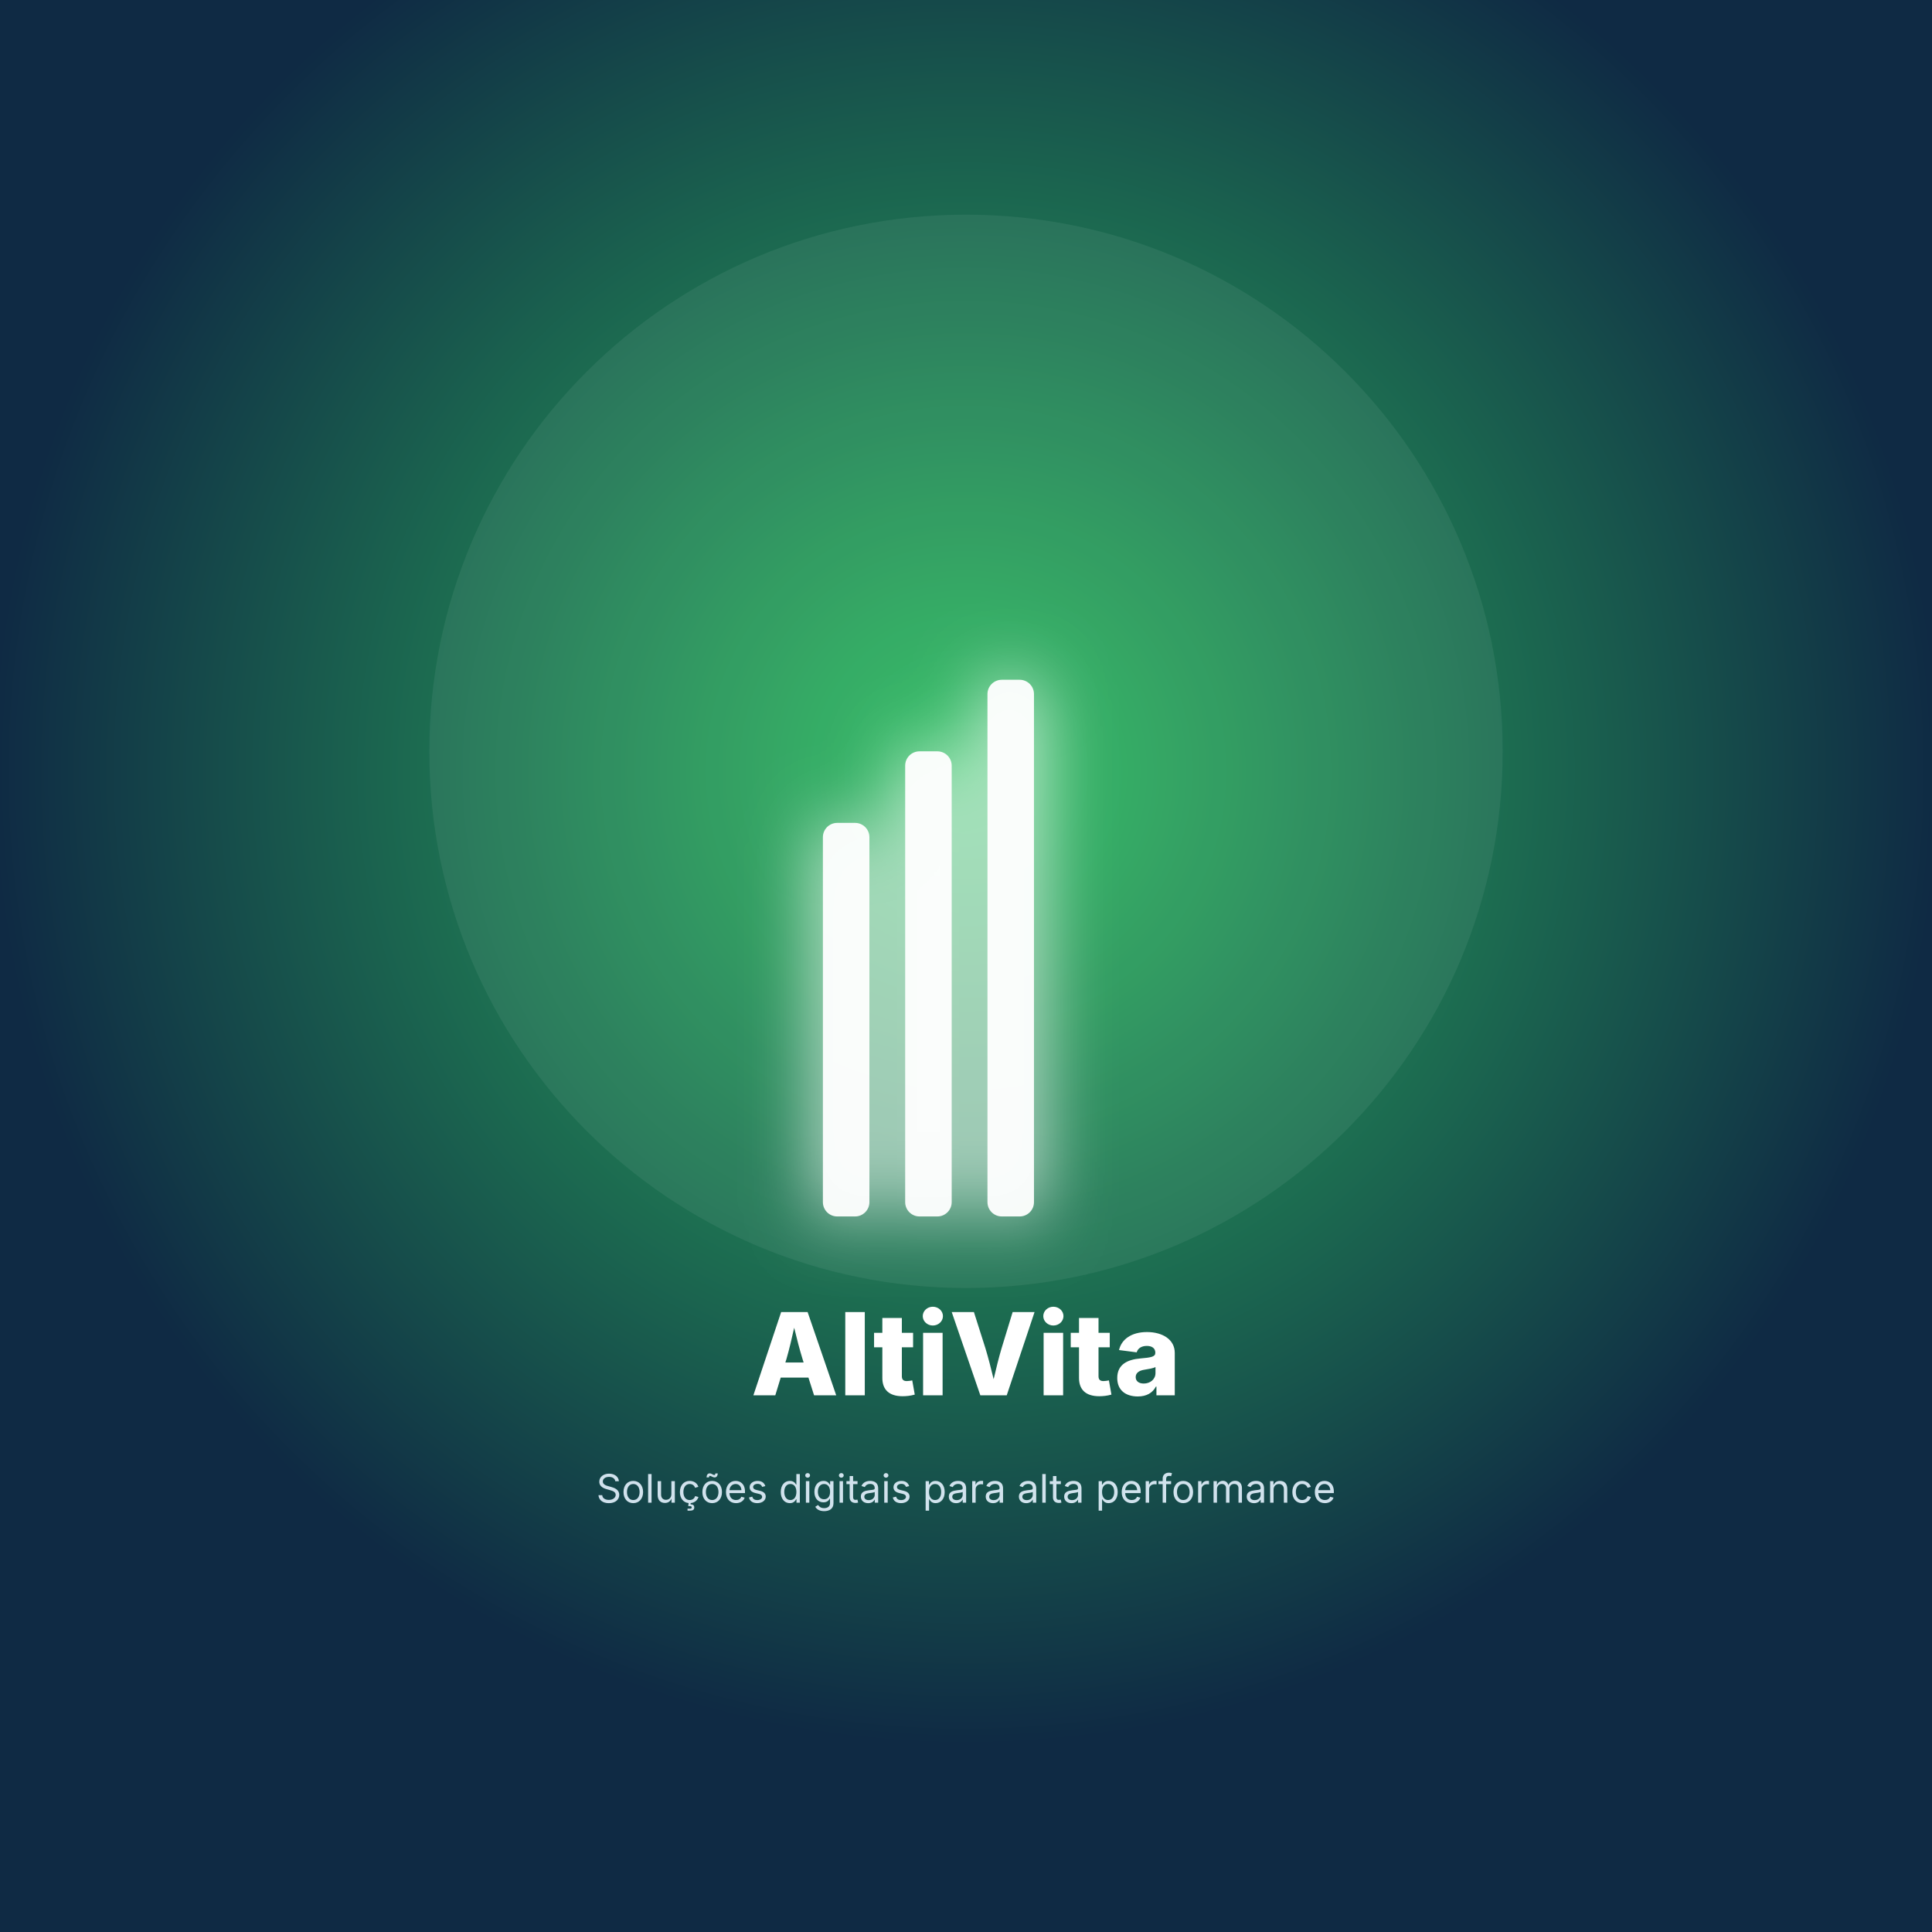
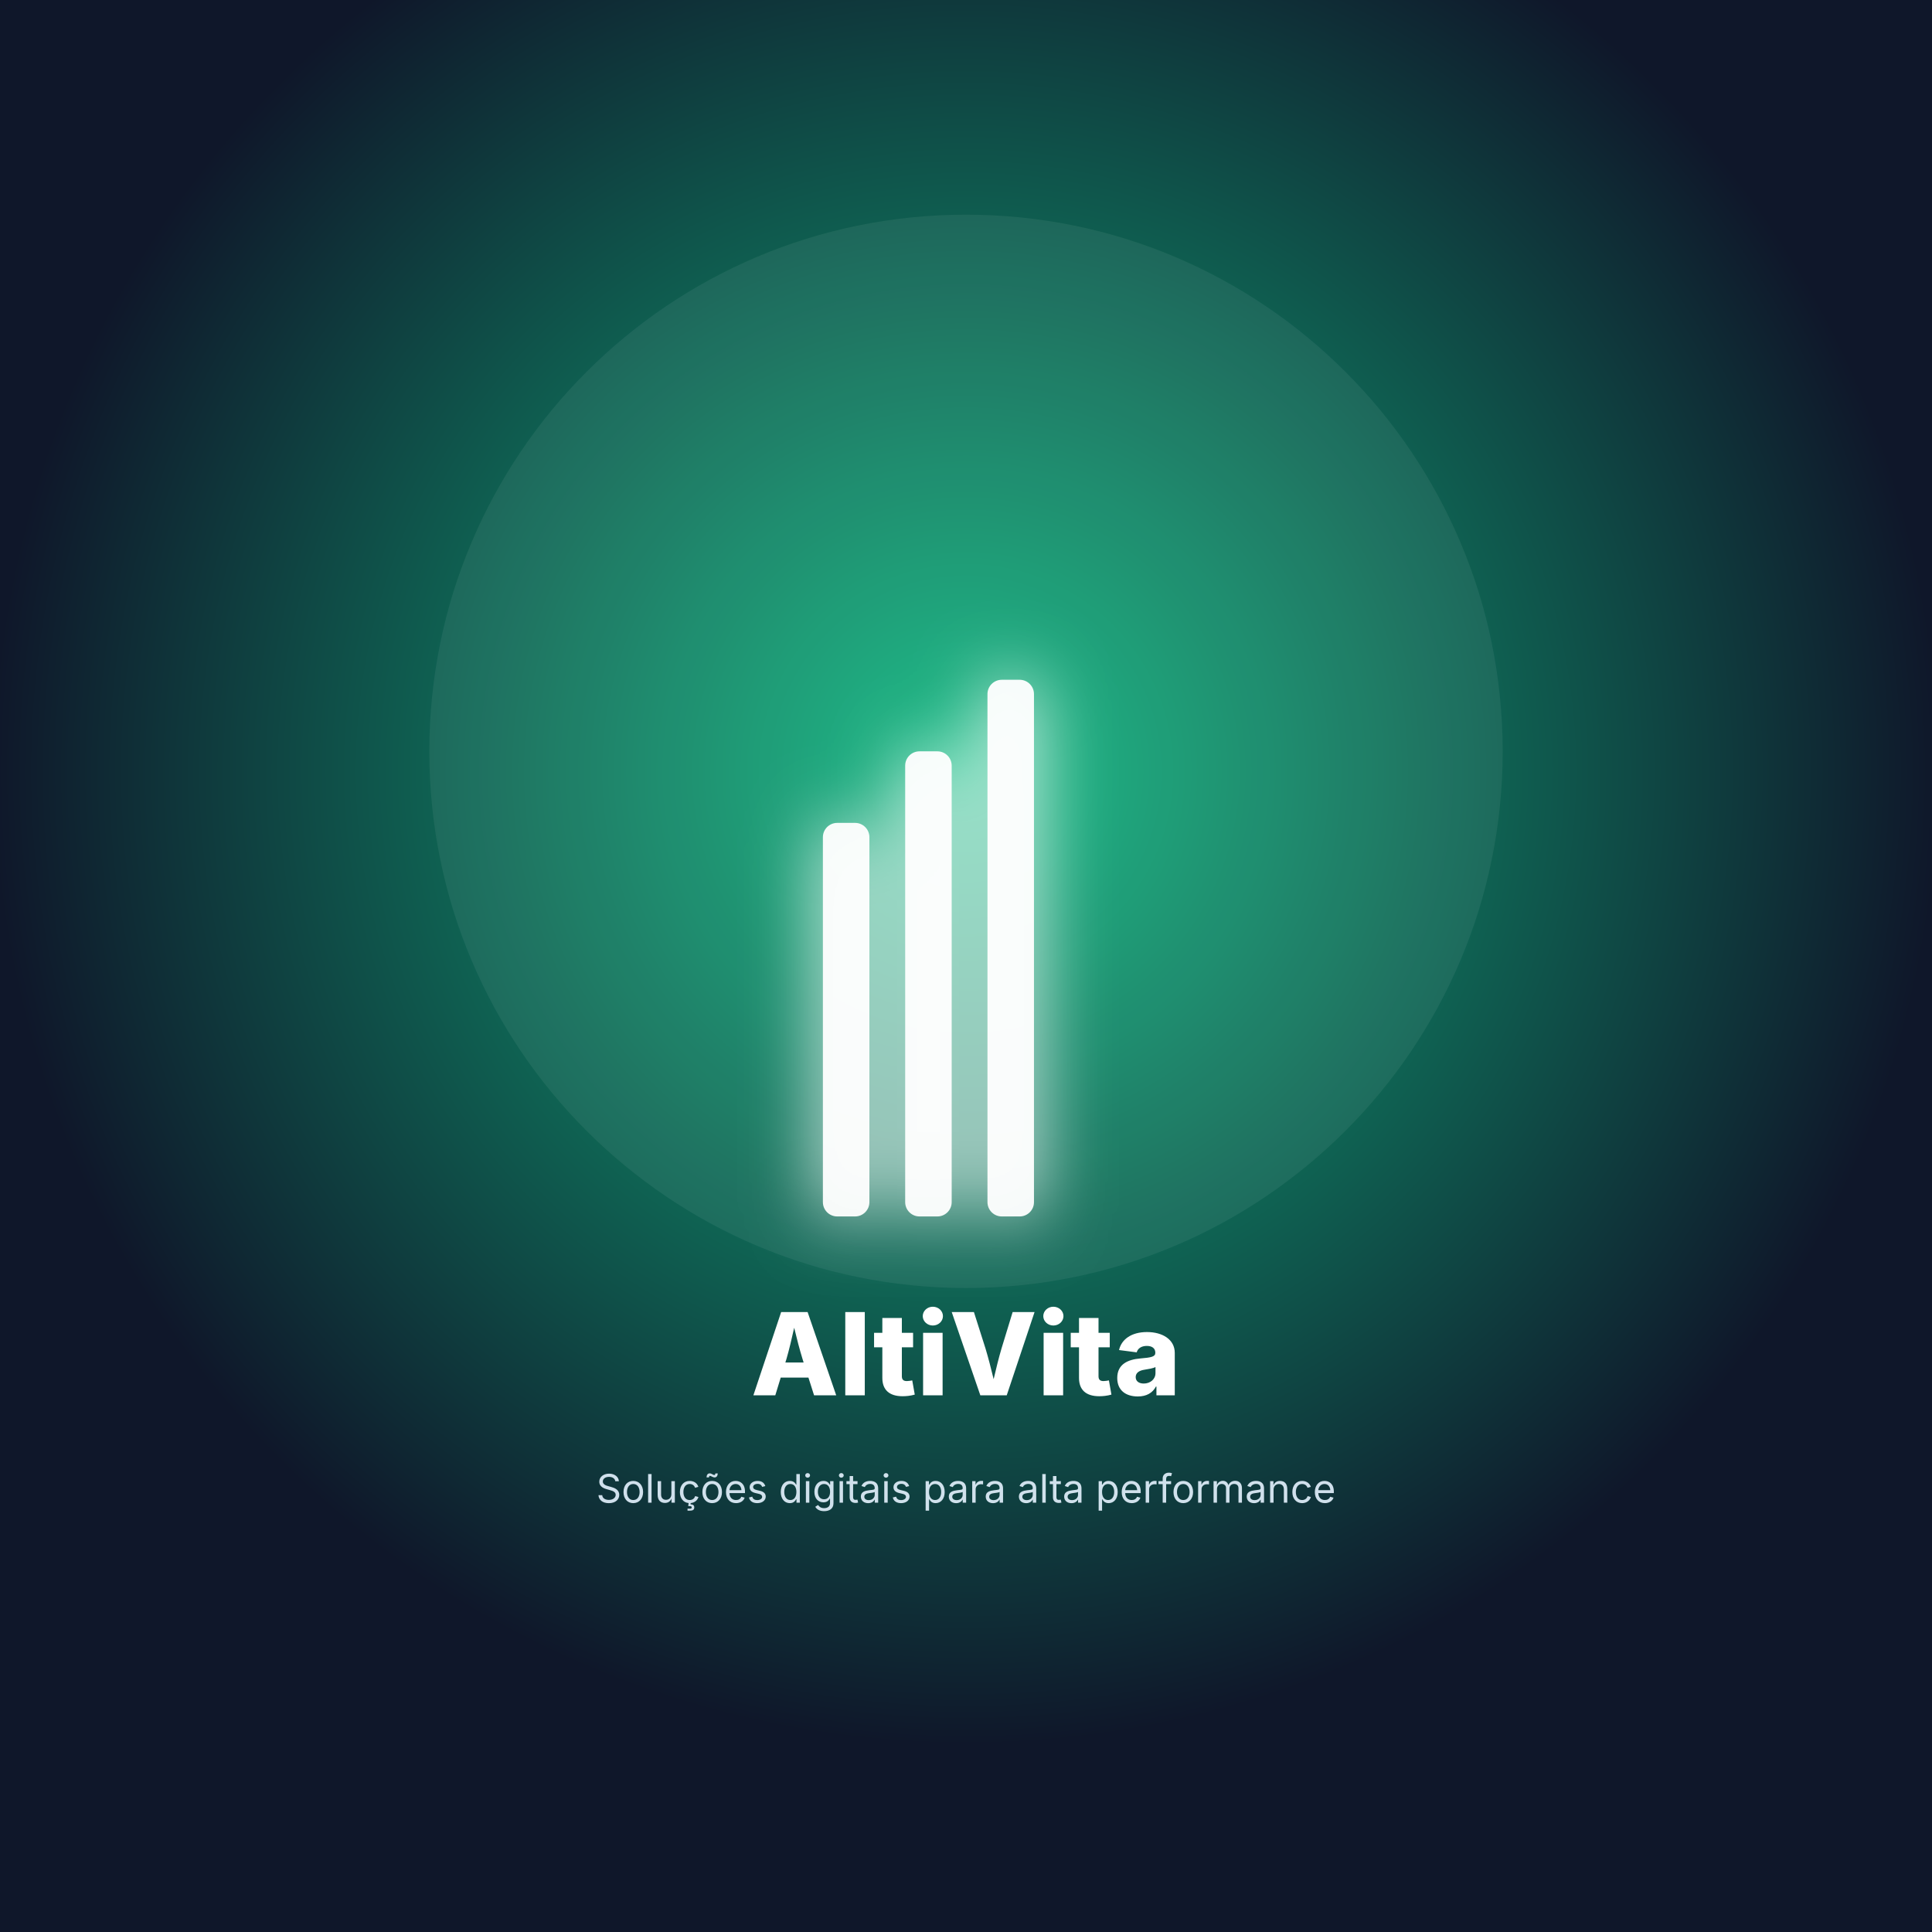
<svg xmlns="http://www.w3.org/2000/svg" width="1080" height="1080" viewBox="0 0 1080 1080">
  <defs>
    <radialGradient id="core" cx="50%" cy="40%">
-       <stop offset="0%" stop-color="#2DBE60" />
-       <stop offset="100%" stop-color="#0F2A44" />
+       <stop offset="0%" stop-color="#10B981" />
+       <stop offset="100%" stop-color="#0F172A" />
    </radialGradient>
    <filter id="glow" x="-50%" y="-50%" width="200%" height="200%">
      <feGaussianBlur stdDeviation="20" result="b" />
      <feMerge>
        <feMergeNode in="b" />
        <feMergeNode in="SourceGraphic" />
      </feMerge>
    </filter>
  </defs>
  <rect width="1080" height="1080" fill="url(#core)" />
  <circle cx="540" cy="420" r="300" fill="#ffffff10" />
  <g transform="translate(460,300)" filter="url(#glow)">
    <rect x="0" y="160" width="26" height="220" rx="8" fill="#FFFFFF" opacity="0.95" />
    <rect x="46" y="120" width="26" height="260" rx="8" fill="#FFFFFF" opacity="0.95" />
    <rect x="92" y="80" width="26" height="300" rx="8" fill="#FFFFFF" opacity="0.95" />
  </g>
  <text x="540" y="780" font-family="Inter, system-ui, Arial" font-size="64" font-weight="800" fill="#FFFFFF" text-anchor="middle">AltiVita</text>
  <text x="540" y="840" font-family="Inter, system-ui, Arial" font-size="22" fill="#E6F3FF" opacity="0.9" text-anchor="middle">Soluções digitais para alta performance</text>
</svg>
